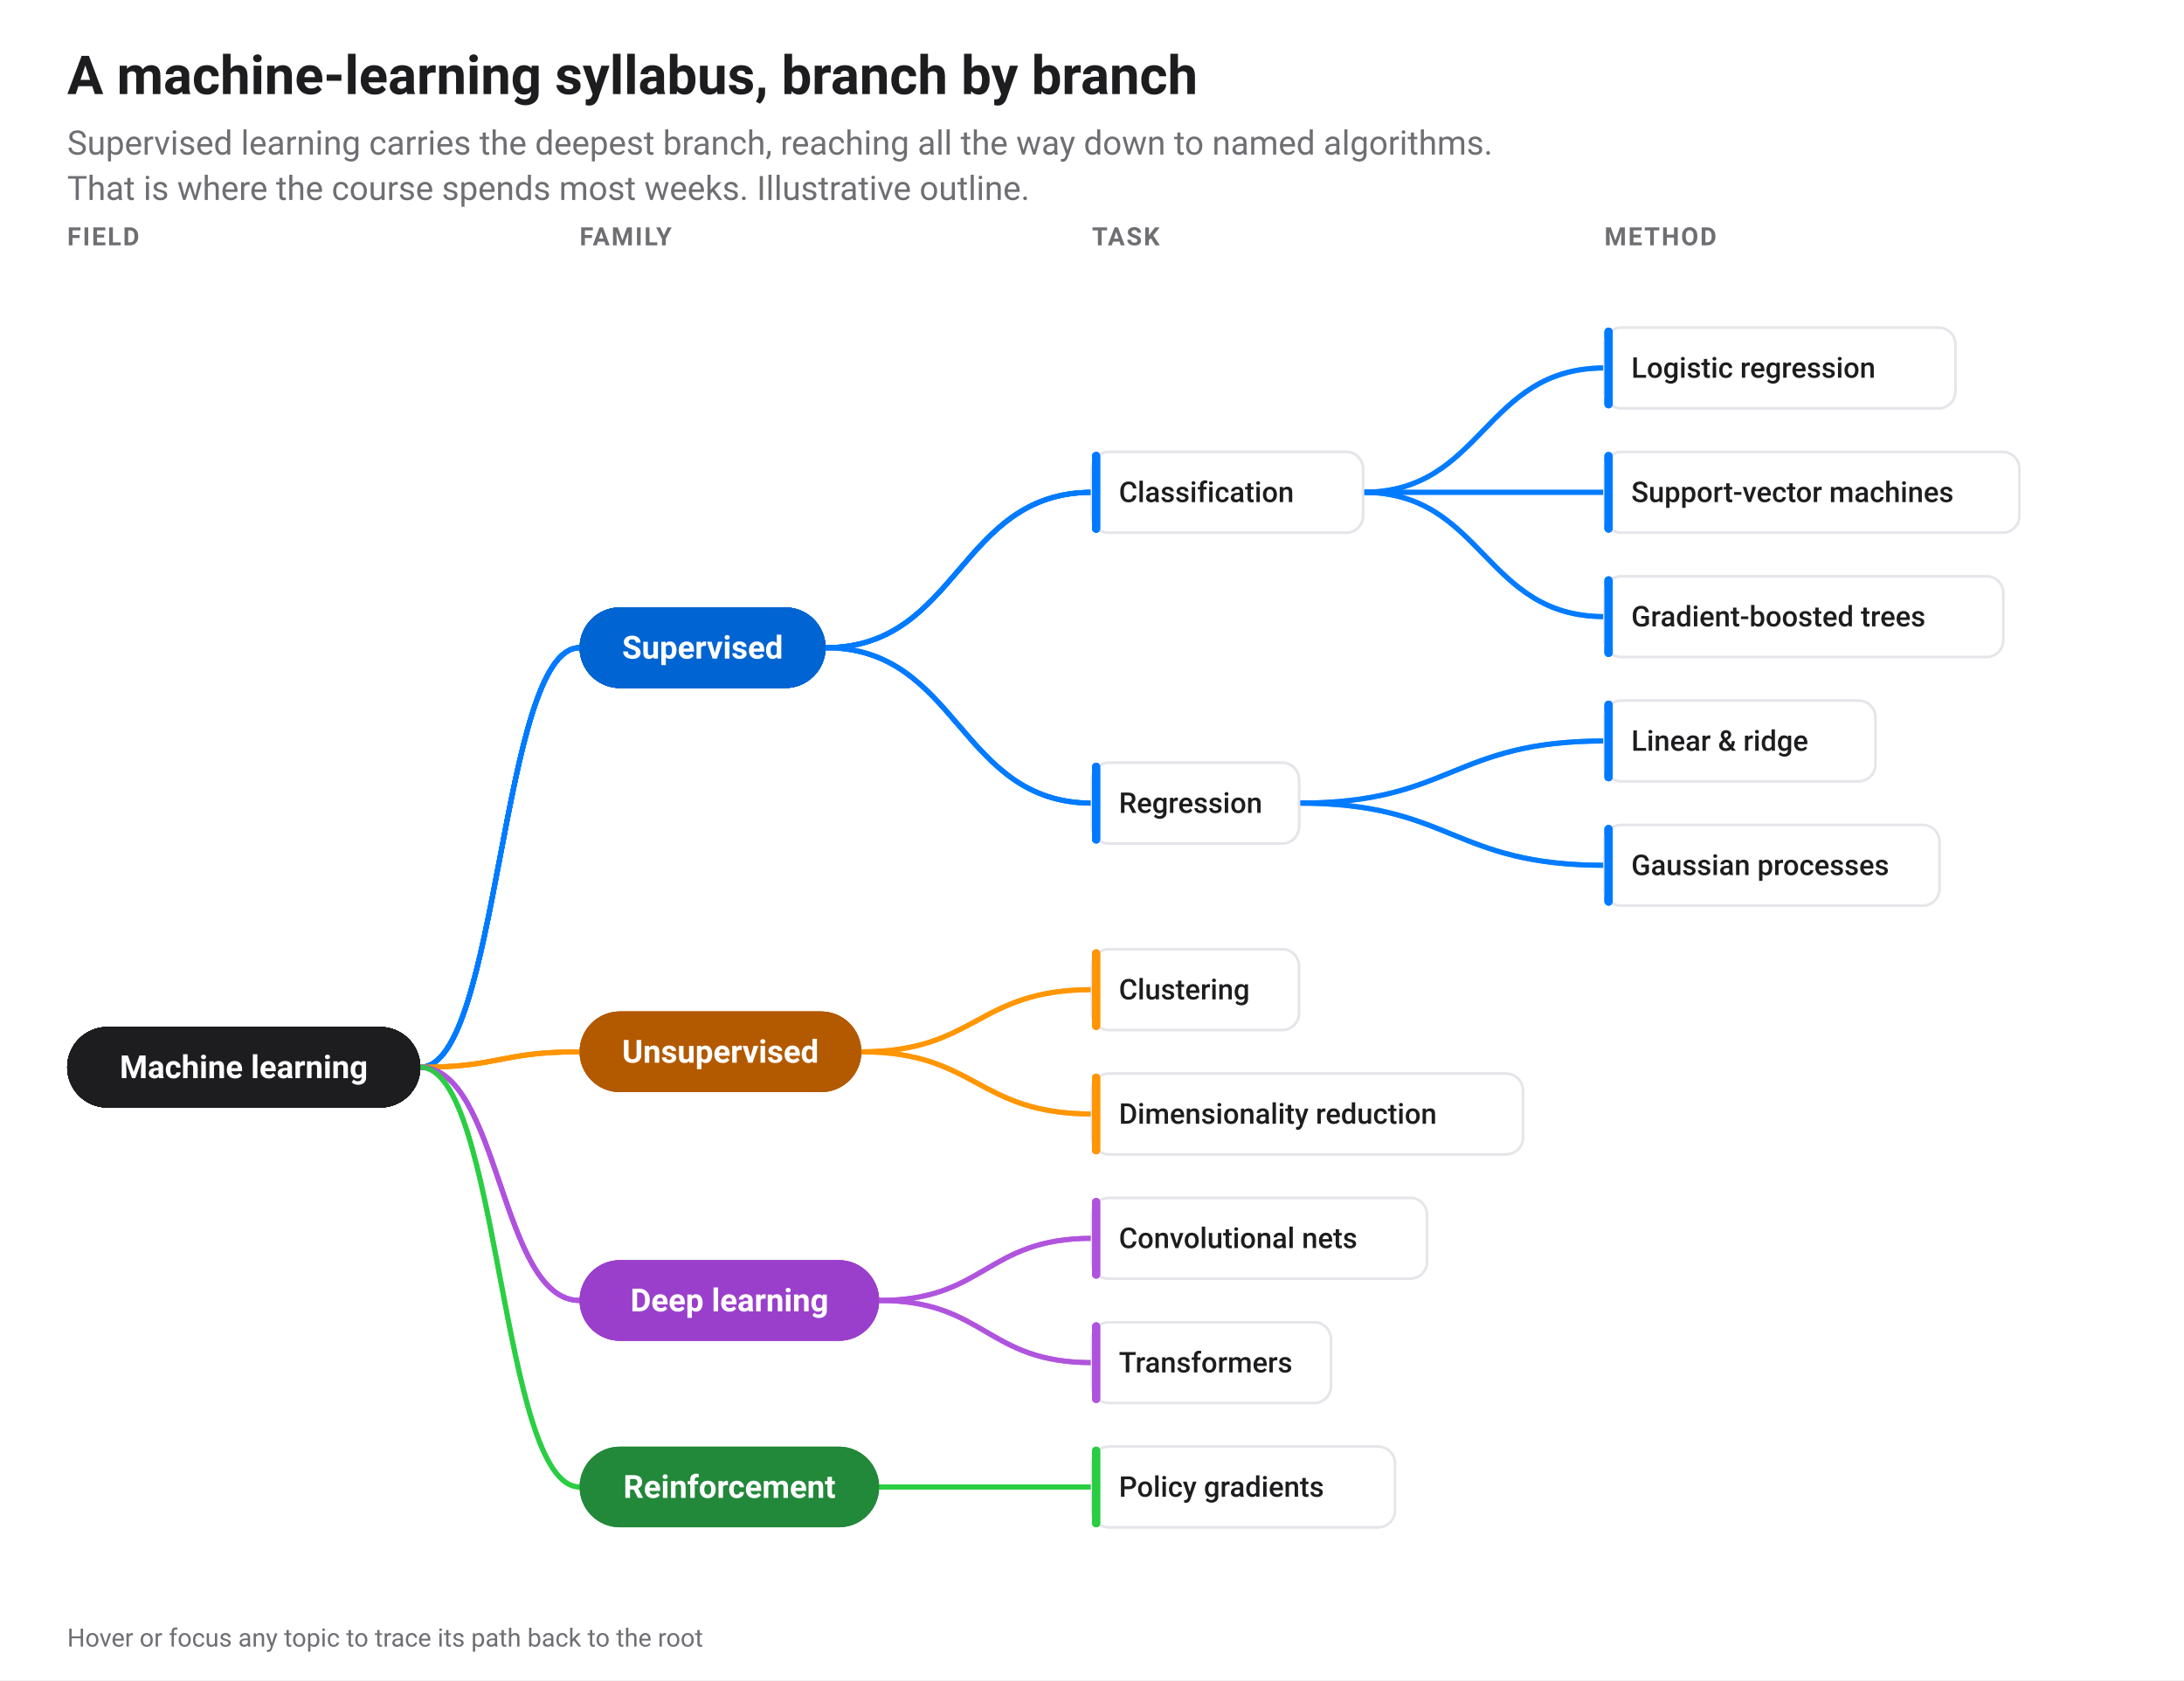
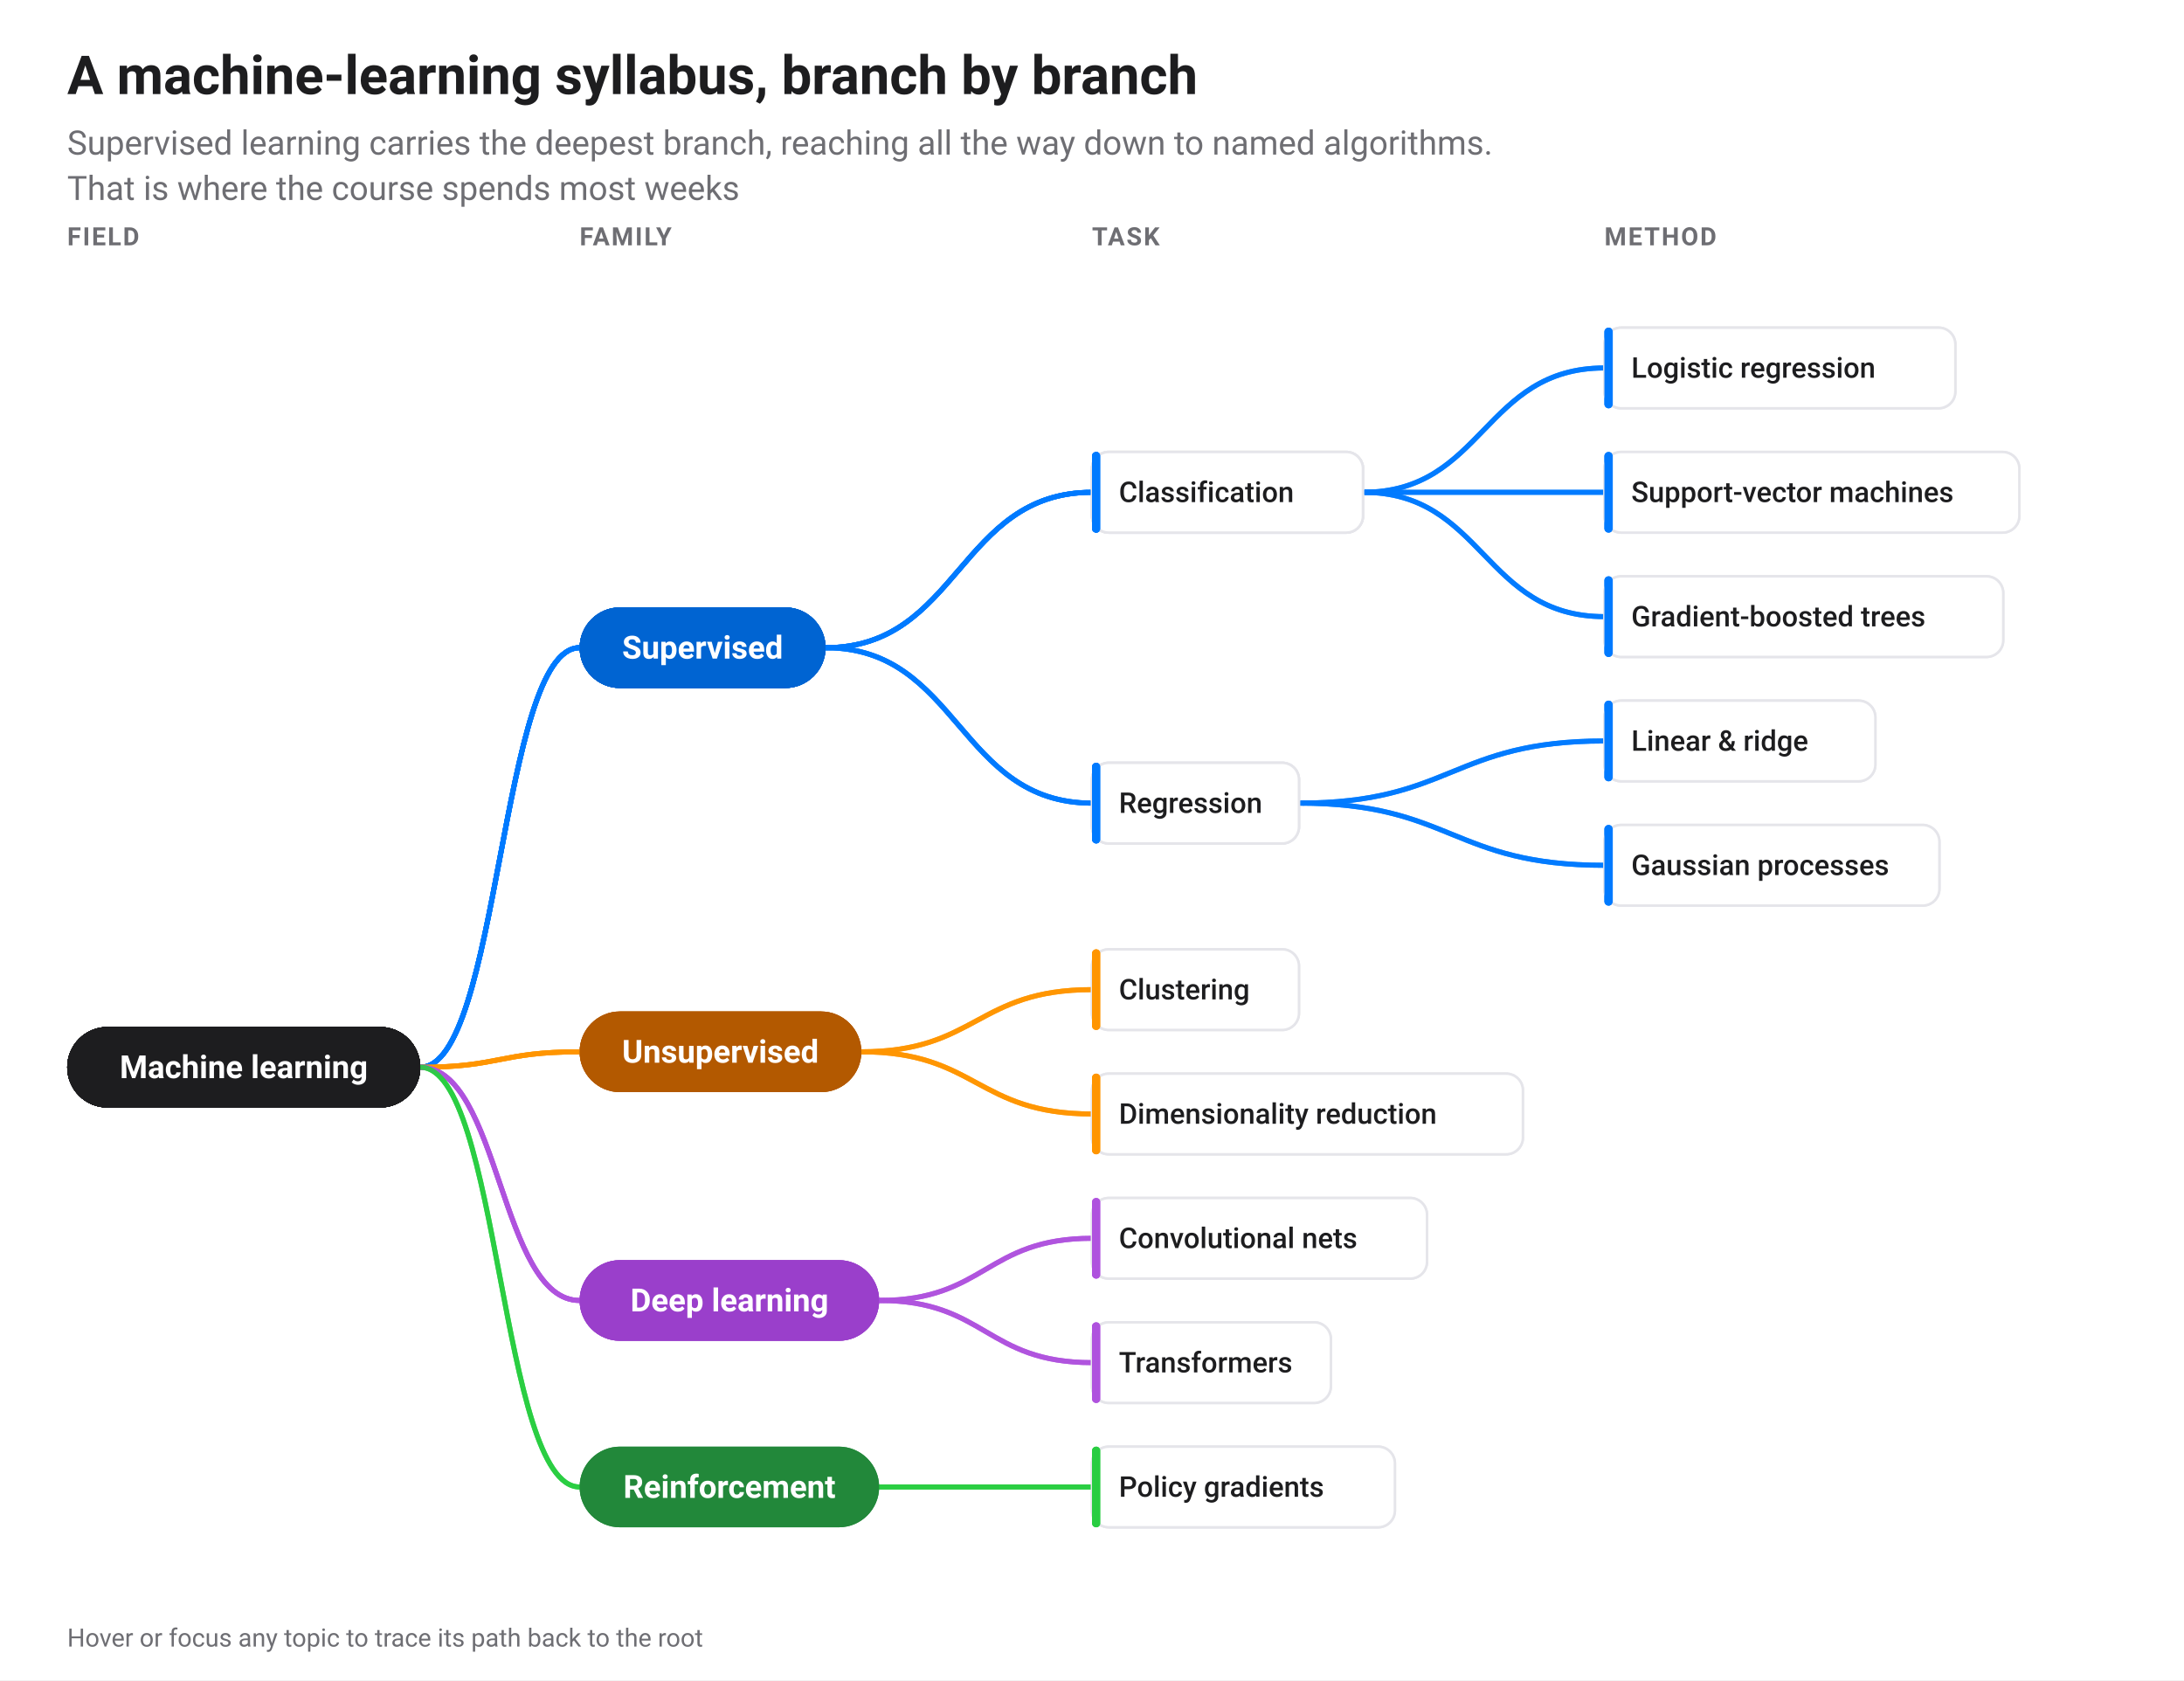
<svg xmlns="http://www.w3.org/2000/svg" width="1300" height="1000" viewBox="0 0 1300 1000" font-family="Roboto, system-ui, sans-serif" role="img" aria-labelledby="tree-title tree-desc">
-   <style>.node,.link{transition:opacity .16s ease}#tree:hover .link{opacity:.25}#tree:hover .node{opacity:.4}.lin:hover .link,.lin:hover .node,.lin:focus-within .link,.lin:focus-within .node{opacity:1}.card:focus{outline:none}</style>
+   <style>.node,.link{transition:opacity.16s ease}#tree:hover.link{opacity:.25}#tree:hover.node{opacity:.4}.lin:hover.link,.lin:hover.node,.lin:focus-within.link,.lin:focus-within.node{opacity:1}.card:focus{outline:none}</style>
  <rect width="1300" height="1000" fill="#FFFFFF" />
  <text x="40" y="56" font-size="32" font-weight="700" fill="#1D1D1F">A machine-learning syllabus, branch by branch</text>
  <text x="40" y="92" font-size="20" fill="#6E6E73">Supervised learning carries the deepest branch, reaching all the way down to named algorithms.</text>
-   <text x="40" y="119" font-size="20" fill="#6E6E73">That is where the course spends most weeks. Illustrative outline.</text>
+   <text x="40" y="119" font-size="20" fill="#6E6E73">That is where the course spends most weeks</text>
  <text x="40.0" y="146.0" font-size="15" font-weight="600" letter-spacing="1.0" fill="#6E6E73">FIELD</text>
  <text x="345.0" y="146.0" font-size="15" font-weight="600" letter-spacing="1.0" fill="#6E6E73">FAMILY</text>
  <text x="650.0" y="146.0" font-size="15" font-weight="600" letter-spacing="1.0" fill="#6E6E73">TASK</text>
  <text x="955.0" y="146.0" font-size="15" font-weight="600" letter-spacing="1.0" fill="#6E6E73">METHOD</text>
  <g id="tree">
    <g id="base">
      <path class="link" d="M250.2,635.2 C297.6,635.2 297.6,385.5 345.0,385.5" fill="none" stroke="#007AFF" stroke-width="3" stroke-opacity="0.9" stroke-linecap="round" />
      <path class="link" d="M491.4,385.5 C570.7,385.5 570.7,293.0 650.0,293.0" fill="none" stroke="#007AFF" stroke-width="3" stroke-opacity="0.9" stroke-linecap="round" />
      <path class="link" d="M811.3,293.0 C883.1,293.0 883.1,219.0 955.0,219.0" fill="none" stroke="#007AFF" stroke-width="3" stroke-opacity="0.9" stroke-linecap="round" />
      <path class="link" d="M811.3,293.0 C883.1,293.0 883.1,293.0 955.0,293.0" fill="none" stroke="#007AFF" stroke-width="3" stroke-opacity="0.9" stroke-linecap="round" />
      <path class="link" d="M811.3,293.0 C883.1,293.0 883.1,367.0 955.0,367.0" fill="none" stroke="#007AFF" stroke-width="3" stroke-opacity="0.9" stroke-linecap="round" />
      <path class="link" d="M491.4,385.5 C570.7,385.5 570.7,478.0 650.0,478.0" fill="none" stroke="#007AFF" stroke-width="3" stroke-opacity="0.9" stroke-linecap="round" />
      <path class="link" d="M773.2,478.0 C864.1,478.0 864.1,441.0 955.0,441.0" fill="none" stroke="#007AFF" stroke-width="3" stroke-opacity="0.9" stroke-linecap="round" />
      <path class="link" d="M773.2,478.0 C864.1,478.0 864.1,515.0 955.0,515.0" fill="none" stroke="#007AFF" stroke-width="3" stroke-opacity="0.9" stroke-linecap="round" />
      <path class="link" d="M250.2,635.2 C297.6,635.2 297.6,626.0 345.0,626.0" fill="none" stroke="#FF9500" stroke-width="3" stroke-opacity="0.9" stroke-linecap="round" />
      <path class="link" d="M512.7,626.0 C581.3,626.0 581.3,589.0 650.0,589.0" fill="none" stroke="#FF9500" stroke-width="3" stroke-opacity="0.9" stroke-linecap="round" />
      <path class="link" d="M512.7,626.0 C581.3,626.0 581.3,663.0 650.0,663.0" fill="none" stroke="#FF9500" stroke-width="3" stroke-opacity="0.9" stroke-linecap="round" />
      <path class="link" d="M250.2,635.2 C297.6,635.2 297.6,774.0 345.0,774.0" fill="none" stroke="#AF52DE" stroke-width="3" stroke-opacity="0.9" stroke-linecap="round" />
      <path class="link" d="M523.3,774.0 C586.7,774.0 586.7,737.0 650.0,737.0" fill="none" stroke="#AF52DE" stroke-width="3" stroke-opacity="0.9" stroke-linecap="round" />
      <path class="link" d="M523.3,774.0 C586.7,774.0 586.7,811.0 650.0,811.0" fill="none" stroke="#AF52DE" stroke-width="3" stroke-opacity="0.9" stroke-linecap="round" />
      <path class="link" d="M250.2,635.2 C297.6,635.2 297.6,885.0 345.0,885.0" fill="none" stroke="#28CD41" stroke-width="3" stroke-opacity="0.9" stroke-linecap="round" />
      <path class="link" d="M523.3,885.0 C586.7,885.0 586.7,885.0 650.0,885.0" fill="none" stroke="#28CD41" stroke-width="3" stroke-opacity="0.9" stroke-linecap="round" />
      <g class="node">
        <rect class="card" x="40.0" y="611.2" width="210.2" height="48.0" rx="24.0" fill="#1D1D1F" />
        <text x="145.1" y="635.2" text-anchor="middle" dominant-baseline="central" font-size="19" font-weight="700" fill="#FFFFFF">Machine learning</text>
      </g>
      <g class="node">
        <rect class="card" x="345.0" y="361.5" width="146.4" height="48.0" rx="24.0" fill="#0064D2" />
        <text x="418.2" y="385.5" text-anchor="middle" dominant-baseline="central" font-size="19" font-weight="700" fill="#FFFFFF">Supervised</text>
      </g>
      <g class="node">
        <rect x="650.0" y="269.0" width="161.3" height="48.0" rx="10" fill="#FFFFFF" stroke="#E5E5EA" stroke-width="1.5" />
        <rect x="650.0" y="269.0" width="5.0" height="48.0" rx="2.5" fill="#007AFF" />
        <text x="666.0" y="293.0" dominant-baseline="central" font-size="17" font-weight="500" fill="#1D1D1F">Classification</text>
      </g>
      <g class="node">
        <rect x="955.0" y="195.0" width="208.9" height="48.0" rx="10" fill="#FFFFFF" stroke="#E5E5EA" stroke-width="1.5" />
        <rect x="955.0" y="195.0" width="5.0" height="48.0" rx="2.5" fill="#007AFF" />
        <text x="971.0" y="219.0" dominant-baseline="central" font-size="17" font-weight="500" fill="#1D1D1F">Logistic regression</text>
      </g>
      <g class="node">
        <rect x="955.0" y="269.0" width="247.0" height="48.0" rx="10" fill="#FFFFFF" stroke="#E5E5EA" stroke-width="1.5" />
        <rect x="955.0" y="269.0" width="5.0" height="48.0" rx="2.5" fill="#007AFF" />
        <text x="971.0" y="293.0" dominant-baseline="central" font-size="17" font-weight="500" fill="#1D1D1F">Support-vector machines</text>
      </g>
      <g class="node">
        <rect x="955.0" y="343.0" width="237.4" height="48.0" rx="10" fill="#FFFFFF" stroke="#E5E5EA" stroke-width="1.5" />
        <rect x="955.0" y="343.0" width="5.0" height="48.0" rx="2.5" fill="#007AFF" />
        <text x="971.0" y="367.0" dominant-baseline="central" font-size="17" font-weight="500" fill="#1D1D1F">Gradient-boosted trees</text>
      </g>
      <g class="node">
        <rect x="650.0" y="454.0" width="123.2" height="48.0" rx="10" fill="#FFFFFF" stroke="#E5E5EA" stroke-width="1.5" />
        <rect x="650.0" y="454.0" width="5.0" height="48.0" rx="2.5" fill="#007AFF" />
        <text x="666.0" y="478.0" dominant-baseline="central" font-size="17" font-weight="500" fill="#1D1D1F">Regression</text>
      </g>
      <g class="node">
        <rect x="955.0" y="417.0" width="161.3" height="48.0" rx="10" fill="#FFFFFF" stroke="#E5E5EA" stroke-width="1.5" />
        <rect x="955.0" y="417.0" width="5.0" height="48.0" rx="2.5" fill="#007AFF" />
        <text x="971.0" y="441.0" dominant-baseline="central" font-size="17" font-weight="500" fill="#1D1D1F">Linear &amp; ridge</text>
      </g>
      <g class="node">
        <rect x="955.0" y="491.0" width="199.4" height="48.0" rx="10" fill="#FFFFFF" stroke="#E5E5EA" stroke-width="1.5" />
        <rect x="955.0" y="491.0" width="5.0" height="48.0" rx="2.5" fill="#007AFF" />
        <text x="971.0" y="515.0" dominant-baseline="central" font-size="17" font-weight="500" fill="#1D1D1F">Gaussian processes</text>
      </g>
      <g class="node">
        <rect class="card" x="345.0" y="602.0" width="167.7" height="48.0" rx="24.0" fill="#B35900" />
        <text x="428.8" y="626.0" text-anchor="middle" dominant-baseline="central" font-size="19" font-weight="700" fill="#FFFFFF">Unsupervised</text>
      </g>
      <g class="node">
        <rect x="650.0" y="565.0" width="123.2" height="48.0" rx="10" fill="#FFFFFF" stroke="#E5E5EA" stroke-width="1.5" />
        <rect x="650.0" y="565.0" width="5.0" height="48.0" rx="2.5" fill="#FF9500" />
        <text x="666.0" y="589.0" dominant-baseline="central" font-size="17" font-weight="500" fill="#1D1D1F">Clustering</text>
      </g>
      <g class="node">
        <rect x="650.0" y="639.0" width="256.5" height="48.0" rx="10" fill="#FFFFFF" stroke="#E5E5EA" stroke-width="1.5" />
        <rect x="650.0" y="639.0" width="5.0" height="48.0" rx="2.5" fill="#FF9500" />
        <text x="666.0" y="663.0" dominant-baseline="central" font-size="17" font-weight="500" fill="#1D1D1F">Dimensionality reduction</text>
      </g>
      <g class="node">
        <rect class="card" x="345.0" y="750.0" width="178.3" height="48.0" rx="24.0" fill="#9A3FCB" />
        <text x="434.2" y="774.0" text-anchor="middle" dominant-baseline="central" font-size="19" font-weight="700" fill="#FFFFFF">Deep learning</text>
      </g>
      <g class="node">
        <rect x="650.0" y="713.0" width="199.4" height="48.0" rx="10" fill="#FFFFFF" stroke="#E5E5EA" stroke-width="1.5" />
        <rect x="650.0" y="713.0" width="5.0" height="48.0" rx="2.5" fill="#AF52DE" />
        <text x="666.0" y="737.0" dominant-baseline="central" font-size="17" font-weight="500" fill="#1D1D1F">Convolutional nets</text>
      </g>
      <g class="node">
        <rect x="650.0" y="787.0" width="142.2" height="48.0" rx="10" fill="#FFFFFF" stroke="#E5E5EA" stroke-width="1.5" />
        <rect x="650.0" y="787.0" width="5.0" height="48.0" rx="2.5" fill="#AF52DE" />
        <text x="666.0" y="811.0" dominant-baseline="central" font-size="17" font-weight="500" fill="#1D1D1F">Transformers</text>
      </g>
      <g class="node">
        <rect class="card" x="345.0" y="861.0" width="178.3" height="48.0" rx="24.0" fill="#22883A" />
        <text x="434.2" y="885.0" text-anchor="middle" dominant-baseline="central" font-size="19" font-weight="700" fill="#FFFFFF">Reinforcement</text>
      </g>
      <g class="node">
        <rect x="650.0" y="861.0" width="180.3" height="48.0" rx="10" fill="#FFFFFF" stroke="#E5E5EA" stroke-width="1.5" />
        <rect x="650.0" y="861.0" width="5.0" height="48.0" rx="2.5" fill="#28CD41" />
        <text x="666.0" y="885.0" dominant-baseline="central" font-size="17" font-weight="500" fill="#1D1D1F">Policy gradients</text>
      </g>
    </g>
    <g id="lineages">
      <g class="lin" tabindex="0" role="img" aria-label="Machine learning › Supervised › Classification › Logistic regression">
        <path class="link" d="M250.2,635.2 C297.6,635.2 297.6,385.5 345.0,385.5" fill="none" stroke="#007AFF" stroke-width="3" stroke-opacity="0.9" stroke-linecap="round" />
        <path class="link" d="M491.4,385.5 C570.7,385.5 570.7,293.0 650.0,293.0" fill="none" stroke="#007AFF" stroke-width="3" stroke-opacity="0.9" stroke-linecap="round" />
        <path class="link" d="M811.3,293.0 C883.1,293.0 883.1,219.0 955.0,219.0" fill="none" stroke="#007AFF" stroke-width="3" stroke-opacity="0.9" stroke-linecap="round" />
        <g class="node">
          <rect class="card" tabindex="0" x="40.0" y="611.2" width="210.2" height="48.0" rx="24.0" fill="#1D1D1F" />
          <text x="145.1" y="635.2" text-anchor="middle" dominant-baseline="central" font-size="19" font-weight="700" fill="#FFFFFF">Machine learning</text>
        </g>
        <g class="node">
          <rect class="card" tabindex="0" x="345.0" y="361.5" width="146.4" height="48.0" rx="24.0" fill="#0064D2" />
          <text x="418.2" y="385.5" text-anchor="middle" dominant-baseline="central" font-size="19" font-weight="700" fill="#FFFFFF">Supervised</text>
        </g>
        <g class="node">
          <rect x="650.0" y="269.0" width="161.3" height="48.0" rx="10" fill="#FFFFFF" stroke="#E5E5EA" stroke-width="1.5" />
          <rect x="650.0" y="269.0" width="5.0" height="48.0" rx="2.5" fill="#007AFF" />
          <text x="666.0" y="293.0" dominant-baseline="central" font-size="17" font-weight="500" fill="#1D1D1F">Classification</text>
        </g>
        <g class="node">
          <rect x="955.0" y="195.0" width="208.9" height="48.0" rx="10" fill="#FFFFFF" stroke="#E5E5EA" stroke-width="1.5" />
          <rect x="955.0" y="195.0" width="5.0" height="48.0" rx="2.5" fill="#007AFF" />
          <text x="971.0" y="219.0" dominant-baseline="central" font-size="17" font-weight="500" fill="#1D1D1F">Logistic regression</text>
        </g>
      </g>
      <g class="lin" tabindex="0" role="img" aria-label="Machine learning › Supervised › Classification › Support-vector machines">
        <path class="link" d="M250.2,635.2 C297.6,635.2 297.6,385.5 345.0,385.5" fill="none" stroke="#007AFF" stroke-width="3" stroke-opacity="0.9" stroke-linecap="round" />
        <path class="link" d="M491.4,385.5 C570.7,385.5 570.7,293.0 650.0,293.0" fill="none" stroke="#007AFF" stroke-width="3" stroke-opacity="0.9" stroke-linecap="round" />
        <path class="link" d="M811.3,293.0 C883.1,293.0 883.1,293.0 955.0,293.0" fill="none" stroke="#007AFF" stroke-width="3" stroke-opacity="0.9" stroke-linecap="round" />
        <g class="node">
          <rect class="card" tabindex="0" x="40.0" y="611.2" width="210.2" height="48.0" rx="24.0" fill="#1D1D1F" />
          <text x="145.1" y="635.2" text-anchor="middle" dominant-baseline="central" font-size="19" font-weight="700" fill="#FFFFFF">Machine learning</text>
        </g>
        <g class="node">
          <rect class="card" tabindex="0" x="345.0" y="361.5" width="146.4" height="48.0" rx="24.0" fill="#0064D2" />
          <text x="418.2" y="385.5" text-anchor="middle" dominant-baseline="central" font-size="19" font-weight="700" fill="#FFFFFF">Supervised</text>
        </g>
        <g class="node">
          <rect x="650.0" y="269.0" width="161.3" height="48.0" rx="10" fill="#FFFFFF" stroke="#E5E5EA" stroke-width="1.5" />
          <rect x="650.0" y="269.0" width="5.0" height="48.0" rx="2.5" fill="#007AFF" />
          <text x="666.0" y="293.0" dominant-baseline="central" font-size="17" font-weight="500" fill="#1D1D1F">Classification</text>
        </g>
        <g class="node">
          <rect x="955.0" y="269.0" width="247.0" height="48.0" rx="10" fill="#FFFFFF" stroke="#E5E5EA" stroke-width="1.5" />
          <rect x="955.0" y="269.0" width="5.0" height="48.0" rx="2.5" fill="#007AFF" />
          <text x="971.0" y="293.0" dominant-baseline="central" font-size="17" font-weight="500" fill="#1D1D1F">Support-vector machines</text>
        </g>
      </g>
      <g class="lin" tabindex="0" role="img" aria-label="Machine learning › Supervised › Classification › Gradient-boosted trees">
        <path class="link" d="M250.2,635.2 C297.6,635.2 297.6,385.5 345.0,385.5" fill="none" stroke="#007AFF" stroke-width="3" stroke-opacity="0.9" stroke-linecap="round" />
        <path class="link" d="M491.4,385.5 C570.7,385.5 570.7,293.0 650.0,293.0" fill="none" stroke="#007AFF" stroke-width="3" stroke-opacity="0.9" stroke-linecap="round" />
        <path class="link" d="M811.3,293.0 C883.1,293.0 883.1,367.0 955.0,367.0" fill="none" stroke="#007AFF" stroke-width="3" stroke-opacity="0.9" stroke-linecap="round" />
        <g class="node">
          <rect class="card" tabindex="0" x="40.0" y="611.2" width="210.2" height="48.0" rx="24.0" fill="#1D1D1F" />
          <text x="145.1" y="635.2" text-anchor="middle" dominant-baseline="central" font-size="19" font-weight="700" fill="#FFFFFF">Machine learning</text>
        </g>
        <g class="node">
          <rect class="card" tabindex="0" x="345.0" y="361.5" width="146.4" height="48.0" rx="24.0" fill="#0064D2" />
          <text x="418.2" y="385.5" text-anchor="middle" dominant-baseline="central" font-size="19" font-weight="700" fill="#FFFFFF">Supervised</text>
        </g>
        <g class="node">
          <rect x="650.0" y="269.0" width="161.3" height="48.0" rx="10" fill="#FFFFFF" stroke="#E5E5EA" stroke-width="1.5" />
          <rect x="650.0" y="269.0" width="5.0" height="48.0" rx="2.5" fill="#007AFF" />
          <text x="666.0" y="293.0" dominant-baseline="central" font-size="17" font-weight="500" fill="#1D1D1F">Classification</text>
        </g>
        <g class="node">
          <rect x="955.0" y="343.0" width="237.4" height="48.0" rx="10" fill="#FFFFFF" stroke="#E5E5EA" stroke-width="1.5" />
          <rect x="955.0" y="343.0" width="5.0" height="48.0" rx="2.5" fill="#007AFF" />
          <text x="971.0" y="367.0" dominant-baseline="central" font-size="17" font-weight="500" fill="#1D1D1F">Gradient-boosted trees</text>
        </g>
      </g>
      <g class="lin" tabindex="0" role="img" aria-label="Machine learning › Supervised › Regression › Linear &amp; ridge">
        <path class="link" d="M250.2,635.2 C297.6,635.2 297.6,385.5 345.0,385.5" fill="none" stroke="#007AFF" stroke-width="3" stroke-opacity="0.9" stroke-linecap="round" />
        <path class="link" d="M491.4,385.5 C570.7,385.5 570.7,478.0 650.0,478.0" fill="none" stroke="#007AFF" stroke-width="3" stroke-opacity="0.9" stroke-linecap="round" />
        <path class="link" d="M773.2,478.0 C864.1,478.0 864.1,441.0 955.0,441.0" fill="none" stroke="#007AFF" stroke-width="3" stroke-opacity="0.9" stroke-linecap="round" />
        <g class="node">
          <rect class="card" tabindex="0" x="40.0" y="611.2" width="210.2" height="48.0" rx="24.0" fill="#1D1D1F" />
          <text x="145.1" y="635.2" text-anchor="middle" dominant-baseline="central" font-size="19" font-weight="700" fill="#FFFFFF">Machine learning</text>
        </g>
        <g class="node">
          <rect class="card" tabindex="0" x="345.0" y="361.5" width="146.4" height="48.0" rx="24.0" fill="#0064D2" />
          <text x="418.2" y="385.5" text-anchor="middle" dominant-baseline="central" font-size="19" font-weight="700" fill="#FFFFFF">Supervised</text>
        </g>
        <g class="node">
          <rect x="650.0" y="454.0" width="123.2" height="48.0" rx="10" fill="#FFFFFF" stroke="#E5E5EA" stroke-width="1.5" />
          <rect x="650.0" y="454.0" width="5.0" height="48.0" rx="2.5" fill="#007AFF" />
          <text x="666.0" y="478.0" dominant-baseline="central" font-size="17" font-weight="500" fill="#1D1D1F">Regression</text>
        </g>
        <g class="node">
          <rect x="955.0" y="417.0" width="161.3" height="48.0" rx="10" fill="#FFFFFF" stroke="#E5E5EA" stroke-width="1.5" />
          <rect x="955.0" y="417.0" width="5.0" height="48.0" rx="2.5" fill="#007AFF" />
          <text x="971.0" y="441.0" dominant-baseline="central" font-size="17" font-weight="500" fill="#1D1D1F">Linear &amp; ridge</text>
        </g>
      </g>
      <g class="lin" tabindex="0" role="img" aria-label="Machine learning › Supervised › Regression › Gaussian processes">
        <path class="link" d="M250.2,635.2 C297.6,635.2 297.6,385.5 345.0,385.5" fill="none" stroke="#007AFF" stroke-width="3" stroke-opacity="0.9" stroke-linecap="round" />
        <path class="link" d="M491.4,385.5 C570.7,385.5 570.7,478.0 650.0,478.0" fill="none" stroke="#007AFF" stroke-width="3" stroke-opacity="0.9" stroke-linecap="round" />
        <path class="link" d="M773.2,478.0 C864.1,478.0 864.1,515.0 955.0,515.0" fill="none" stroke="#007AFF" stroke-width="3" stroke-opacity="0.9" stroke-linecap="round" />
        <g class="node">
          <rect class="card" tabindex="0" x="40.0" y="611.2" width="210.2" height="48.0" rx="24.0" fill="#1D1D1F" />
          <text x="145.1" y="635.2" text-anchor="middle" dominant-baseline="central" font-size="19" font-weight="700" fill="#FFFFFF">Machine learning</text>
        </g>
        <g class="node">
          <rect class="card" tabindex="0" x="345.0" y="361.5" width="146.4" height="48.0" rx="24.0" fill="#0064D2" />
          <text x="418.2" y="385.5" text-anchor="middle" dominant-baseline="central" font-size="19" font-weight="700" fill="#FFFFFF">Supervised</text>
        </g>
        <g class="node">
          <rect x="650.0" y="454.0" width="123.2" height="48.0" rx="10" fill="#FFFFFF" stroke="#E5E5EA" stroke-width="1.5" />
          <rect x="650.0" y="454.0" width="5.0" height="48.0" rx="2.5" fill="#007AFF" />
          <text x="666.0" y="478.0" dominant-baseline="central" font-size="17" font-weight="500" fill="#1D1D1F">Regression</text>
        </g>
        <g class="node">
          <rect x="955.0" y="491.0" width="199.4" height="48.0" rx="10" fill="#FFFFFF" stroke="#E5E5EA" stroke-width="1.5" />
          <rect x="955.0" y="491.0" width="5.0" height="48.0" rx="2.5" fill="#007AFF" />
          <text x="971.0" y="515.0" dominant-baseline="central" font-size="17" font-weight="500" fill="#1D1D1F">Gaussian processes</text>
        </g>
      </g>
      <g class="lin" tabindex="0" role="img" aria-label="Machine learning › Unsupervised › Clustering">
        <path class="link" d="M250.2,635.2 C297.6,635.2 297.6,626.0 345.0,626.0" fill="none" stroke="#FF9500" stroke-width="3" stroke-opacity="0.9" stroke-linecap="round" />
        <path class="link" d="M512.7,626.0 C581.3,626.0 581.3,589.0 650.0,589.0" fill="none" stroke="#FF9500" stroke-width="3" stroke-opacity="0.9" stroke-linecap="round" />
        <g class="node">
          <rect class="card" tabindex="0" x="40.0" y="611.2" width="210.2" height="48.0" rx="24.0" fill="#1D1D1F" />
          <text x="145.1" y="635.2" text-anchor="middle" dominant-baseline="central" font-size="19" font-weight="700" fill="#FFFFFF">Machine learning</text>
        </g>
        <g class="node">
          <rect class="card" tabindex="0" x="345.0" y="602.0" width="167.7" height="48.0" rx="24.0" fill="#B35900" />
          <text x="428.8" y="626.0" text-anchor="middle" dominant-baseline="central" font-size="19" font-weight="700" fill="#FFFFFF">Unsupervised</text>
        </g>
        <g class="node">
          <rect x="650.0" y="565.0" width="123.2" height="48.0" rx="10" fill="#FFFFFF" stroke="#E5E5EA" stroke-width="1.5" />
          <rect x="650.0" y="565.0" width="5.0" height="48.0" rx="2.5" fill="#FF9500" />
          <text x="666.0" y="589.0" dominant-baseline="central" font-size="17" font-weight="500" fill="#1D1D1F">Clustering</text>
        </g>
      </g>
      <g class="lin" tabindex="0" role="img" aria-label="Machine learning › Unsupervised › Dimensionality reduction">
        <path class="link" d="M250.2,635.2 C297.6,635.2 297.6,626.0 345.0,626.0" fill="none" stroke="#FF9500" stroke-width="3" stroke-opacity="0.9" stroke-linecap="round" />
        <path class="link" d="M512.7,626.0 C581.3,626.0 581.3,663.0 650.0,663.0" fill="none" stroke="#FF9500" stroke-width="3" stroke-opacity="0.9" stroke-linecap="round" />
        <g class="node">
          <rect class="card" tabindex="0" x="40.0" y="611.2" width="210.2" height="48.0" rx="24.0" fill="#1D1D1F" />
          <text x="145.1" y="635.2" text-anchor="middle" dominant-baseline="central" font-size="19" font-weight="700" fill="#FFFFFF">Machine learning</text>
        </g>
        <g class="node">
          <rect class="card" tabindex="0" x="345.0" y="602.0" width="167.7" height="48.0" rx="24.0" fill="#B35900" />
          <text x="428.8" y="626.0" text-anchor="middle" dominant-baseline="central" font-size="19" font-weight="700" fill="#FFFFFF">Unsupervised</text>
        </g>
        <g class="node">
          <rect x="650.0" y="639.0" width="256.5" height="48.0" rx="10" fill="#FFFFFF" stroke="#E5E5EA" stroke-width="1.5" />
          <rect x="650.0" y="639.0" width="5.0" height="48.0" rx="2.5" fill="#FF9500" />
          <text x="666.0" y="663.0" dominant-baseline="central" font-size="17" font-weight="500" fill="#1D1D1F">Dimensionality reduction</text>
        </g>
      </g>
      <g class="lin" tabindex="0" role="img" aria-label="Machine learning › Deep learning › Convolutional nets">
        <path class="link" d="M250.2,635.2 C297.6,635.2 297.6,774.0 345.0,774.0" fill="none" stroke="#AF52DE" stroke-width="3" stroke-opacity="0.9" stroke-linecap="round" />
        <path class="link" d="M523.3,774.0 C586.7,774.0 586.7,737.0 650.0,737.0" fill="none" stroke="#AF52DE" stroke-width="3" stroke-opacity="0.9" stroke-linecap="round" />
        <g class="node">
          <rect class="card" tabindex="0" x="40.0" y="611.2" width="210.2" height="48.0" rx="24.0" fill="#1D1D1F" />
          <text x="145.1" y="635.2" text-anchor="middle" dominant-baseline="central" font-size="19" font-weight="700" fill="#FFFFFF">Machine learning</text>
        </g>
        <g class="node">
          <rect class="card" tabindex="0" x="345.0" y="750.0" width="178.3" height="48.0" rx="24.0" fill="#9A3FCB" />
          <text x="434.2" y="774.0" text-anchor="middle" dominant-baseline="central" font-size="19" font-weight="700" fill="#FFFFFF">Deep learning</text>
        </g>
        <g class="node">
          <rect x="650.0" y="713.0" width="199.4" height="48.0" rx="10" fill="#FFFFFF" stroke="#E5E5EA" stroke-width="1.5" />
          <rect x="650.0" y="713.0" width="5.0" height="48.0" rx="2.5" fill="#AF52DE" />
          <text x="666.0" y="737.0" dominant-baseline="central" font-size="17" font-weight="500" fill="#1D1D1F">Convolutional nets</text>
        </g>
      </g>
      <g class="lin" tabindex="0" role="img" aria-label="Machine learning › Deep learning › Transformers">
        <path class="link" d="M250.2,635.2 C297.6,635.2 297.6,774.0 345.0,774.0" fill="none" stroke="#AF52DE" stroke-width="3" stroke-opacity="0.9" stroke-linecap="round" />
        <path class="link" d="M523.3,774.0 C586.7,774.0 586.7,811.0 650.0,811.0" fill="none" stroke="#AF52DE" stroke-width="3" stroke-opacity="0.9" stroke-linecap="round" />
        <g class="node">
          <rect class="card" tabindex="0" x="40.0" y="611.2" width="210.2" height="48.0" rx="24.0" fill="#1D1D1F" />
          <text x="145.1" y="635.2" text-anchor="middle" dominant-baseline="central" font-size="19" font-weight="700" fill="#FFFFFF">Machine learning</text>
        </g>
        <g class="node">
          <rect class="card" tabindex="0" x="345.0" y="750.0" width="178.3" height="48.0" rx="24.0" fill="#9A3FCB" />
          <text x="434.2" y="774.0" text-anchor="middle" dominant-baseline="central" font-size="19" font-weight="700" fill="#FFFFFF">Deep learning</text>
        </g>
        <g class="node">
          <rect x="650.0" y="787.0" width="142.2" height="48.0" rx="10" fill="#FFFFFF" stroke="#E5E5EA" stroke-width="1.5" />
          <rect x="650.0" y="787.0" width="5.0" height="48.0" rx="2.5" fill="#AF52DE" />
          <text x="666.0" y="811.0" dominant-baseline="central" font-size="17" font-weight="500" fill="#1D1D1F">Transformers</text>
        </g>
      </g>
      <g class="lin" tabindex="0" role="img" aria-label="Machine learning › Reinforcement › Policy gradients">
        <path class="link" d="M250.2,635.2 C297.6,635.2 297.6,885.0 345.0,885.0" fill="none" stroke="#28CD41" stroke-width="3" stroke-opacity="0.9" stroke-linecap="round" />
        <path class="link" d="M523.3,885.0 C586.7,885.0 586.7,885.0 650.0,885.0" fill="none" stroke="#28CD41" stroke-width="3" stroke-opacity="0.9" stroke-linecap="round" />
        <g class="node">
          <rect class="card" tabindex="0" x="40.0" y="611.2" width="210.2" height="48.0" rx="24.0" fill="#1D1D1F" />
          <text x="145.1" y="635.2" text-anchor="middle" dominant-baseline="central" font-size="19" font-weight="700" fill="#FFFFFF">Machine learning</text>
        </g>
        <g class="node">
          <rect class="card" tabindex="0" x="345.0" y="861.0" width="178.3" height="48.0" rx="24.0" fill="#22883A" />
          <text x="434.2" y="885.0" text-anchor="middle" dominant-baseline="central" font-size="19" font-weight="700" fill="#FFFFFF">Reinforcement</text>
        </g>
        <g class="node">
          <rect x="650.0" y="861.0" width="180.3" height="48.0" rx="10" fill="#FFFFFF" stroke="#E5E5EA" stroke-width="1.5" />
          <rect x="650.0" y="861.0" width="5.0" height="48.0" rx="2.5" fill="#28CD41" />
          <text x="666.0" y="885.0" dominant-baseline="central" font-size="17" font-weight="500" fill="#1D1D1F">Policy gradients</text>
        </g>
      </g>
    </g>
  </g>
  <text x="40" y="980" font-size="15" fill="#6E6E73">Hover or focus any topic to trace its path back to the root</text>
  <g data-fs-internal="" role="button" tabindex="0" aria-label="Toggle fullscreen" transform="translate(1252,14)" style="display:none;cursor:pointer">
    <rect x="0" y="0" width="34" height="34" rx="8" fill="#F2F3F5" />
    <path d="M6 13 V6 h7 M28 13 V6 h-7 M6 21 v7 h7 M28 21 v7 h-7" fill="none" stroke="#1D1D1F" stroke-width="2" stroke-linecap="round" />
  </g>
</svg>
